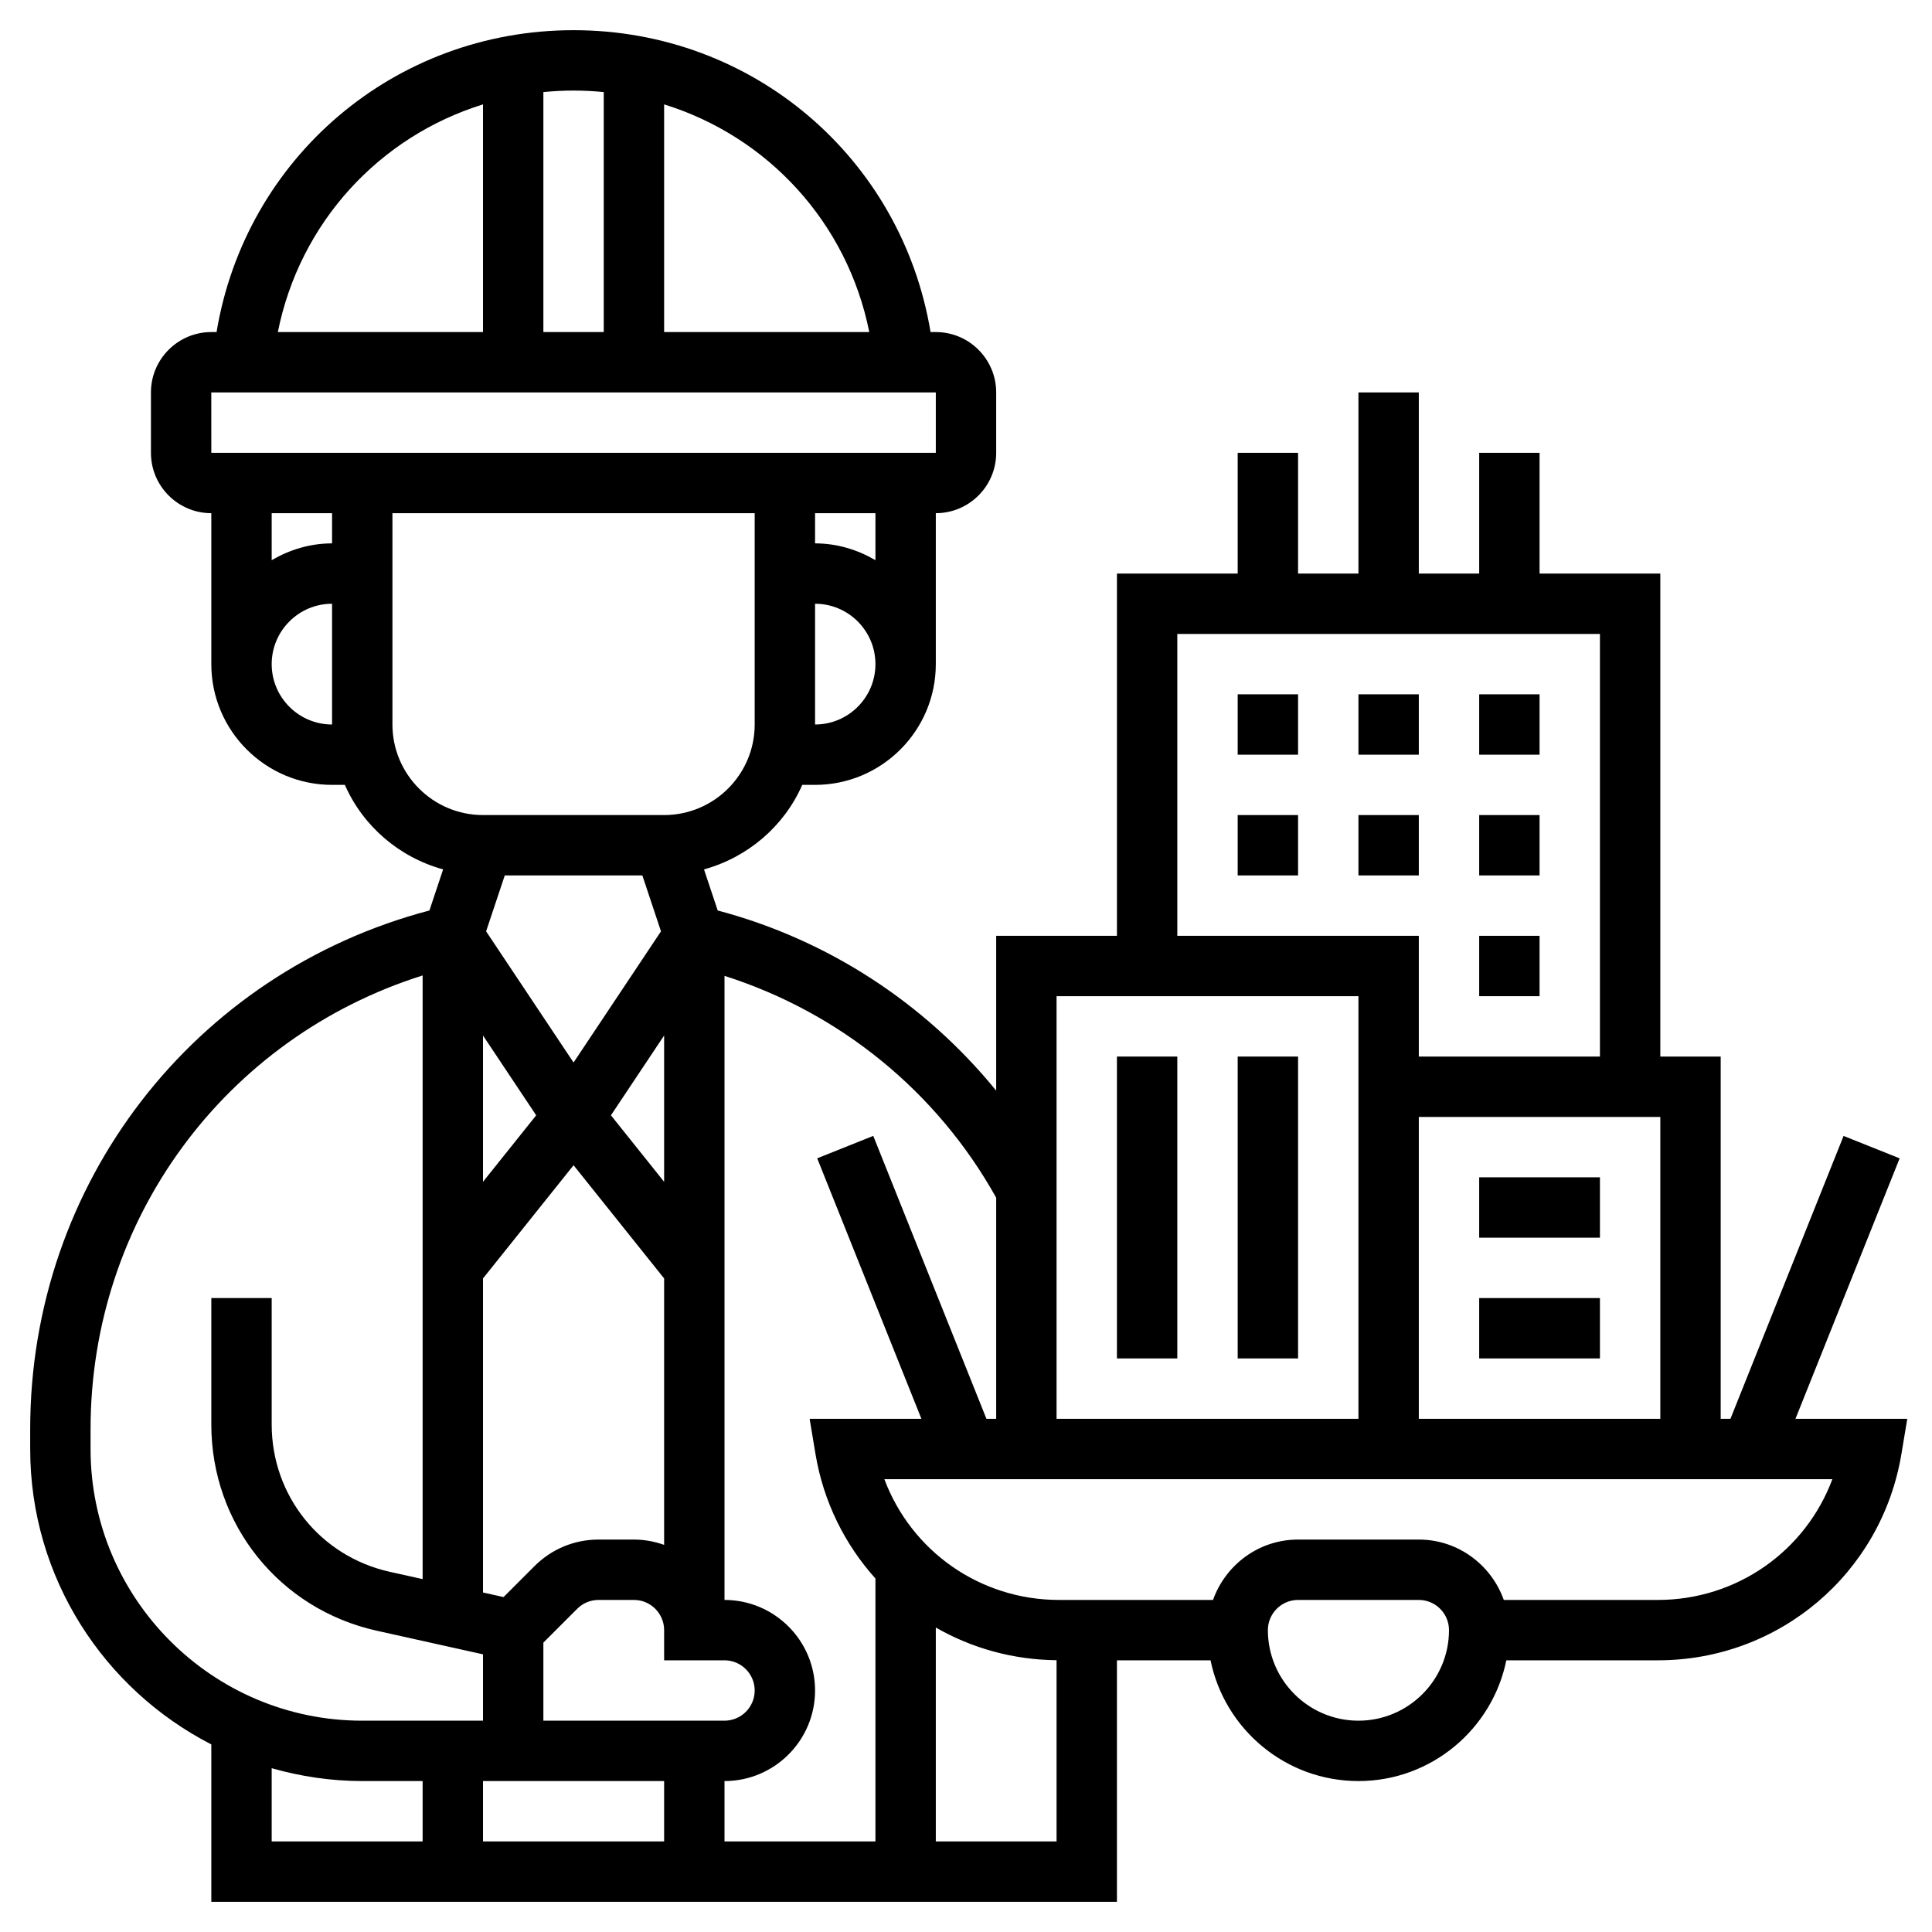
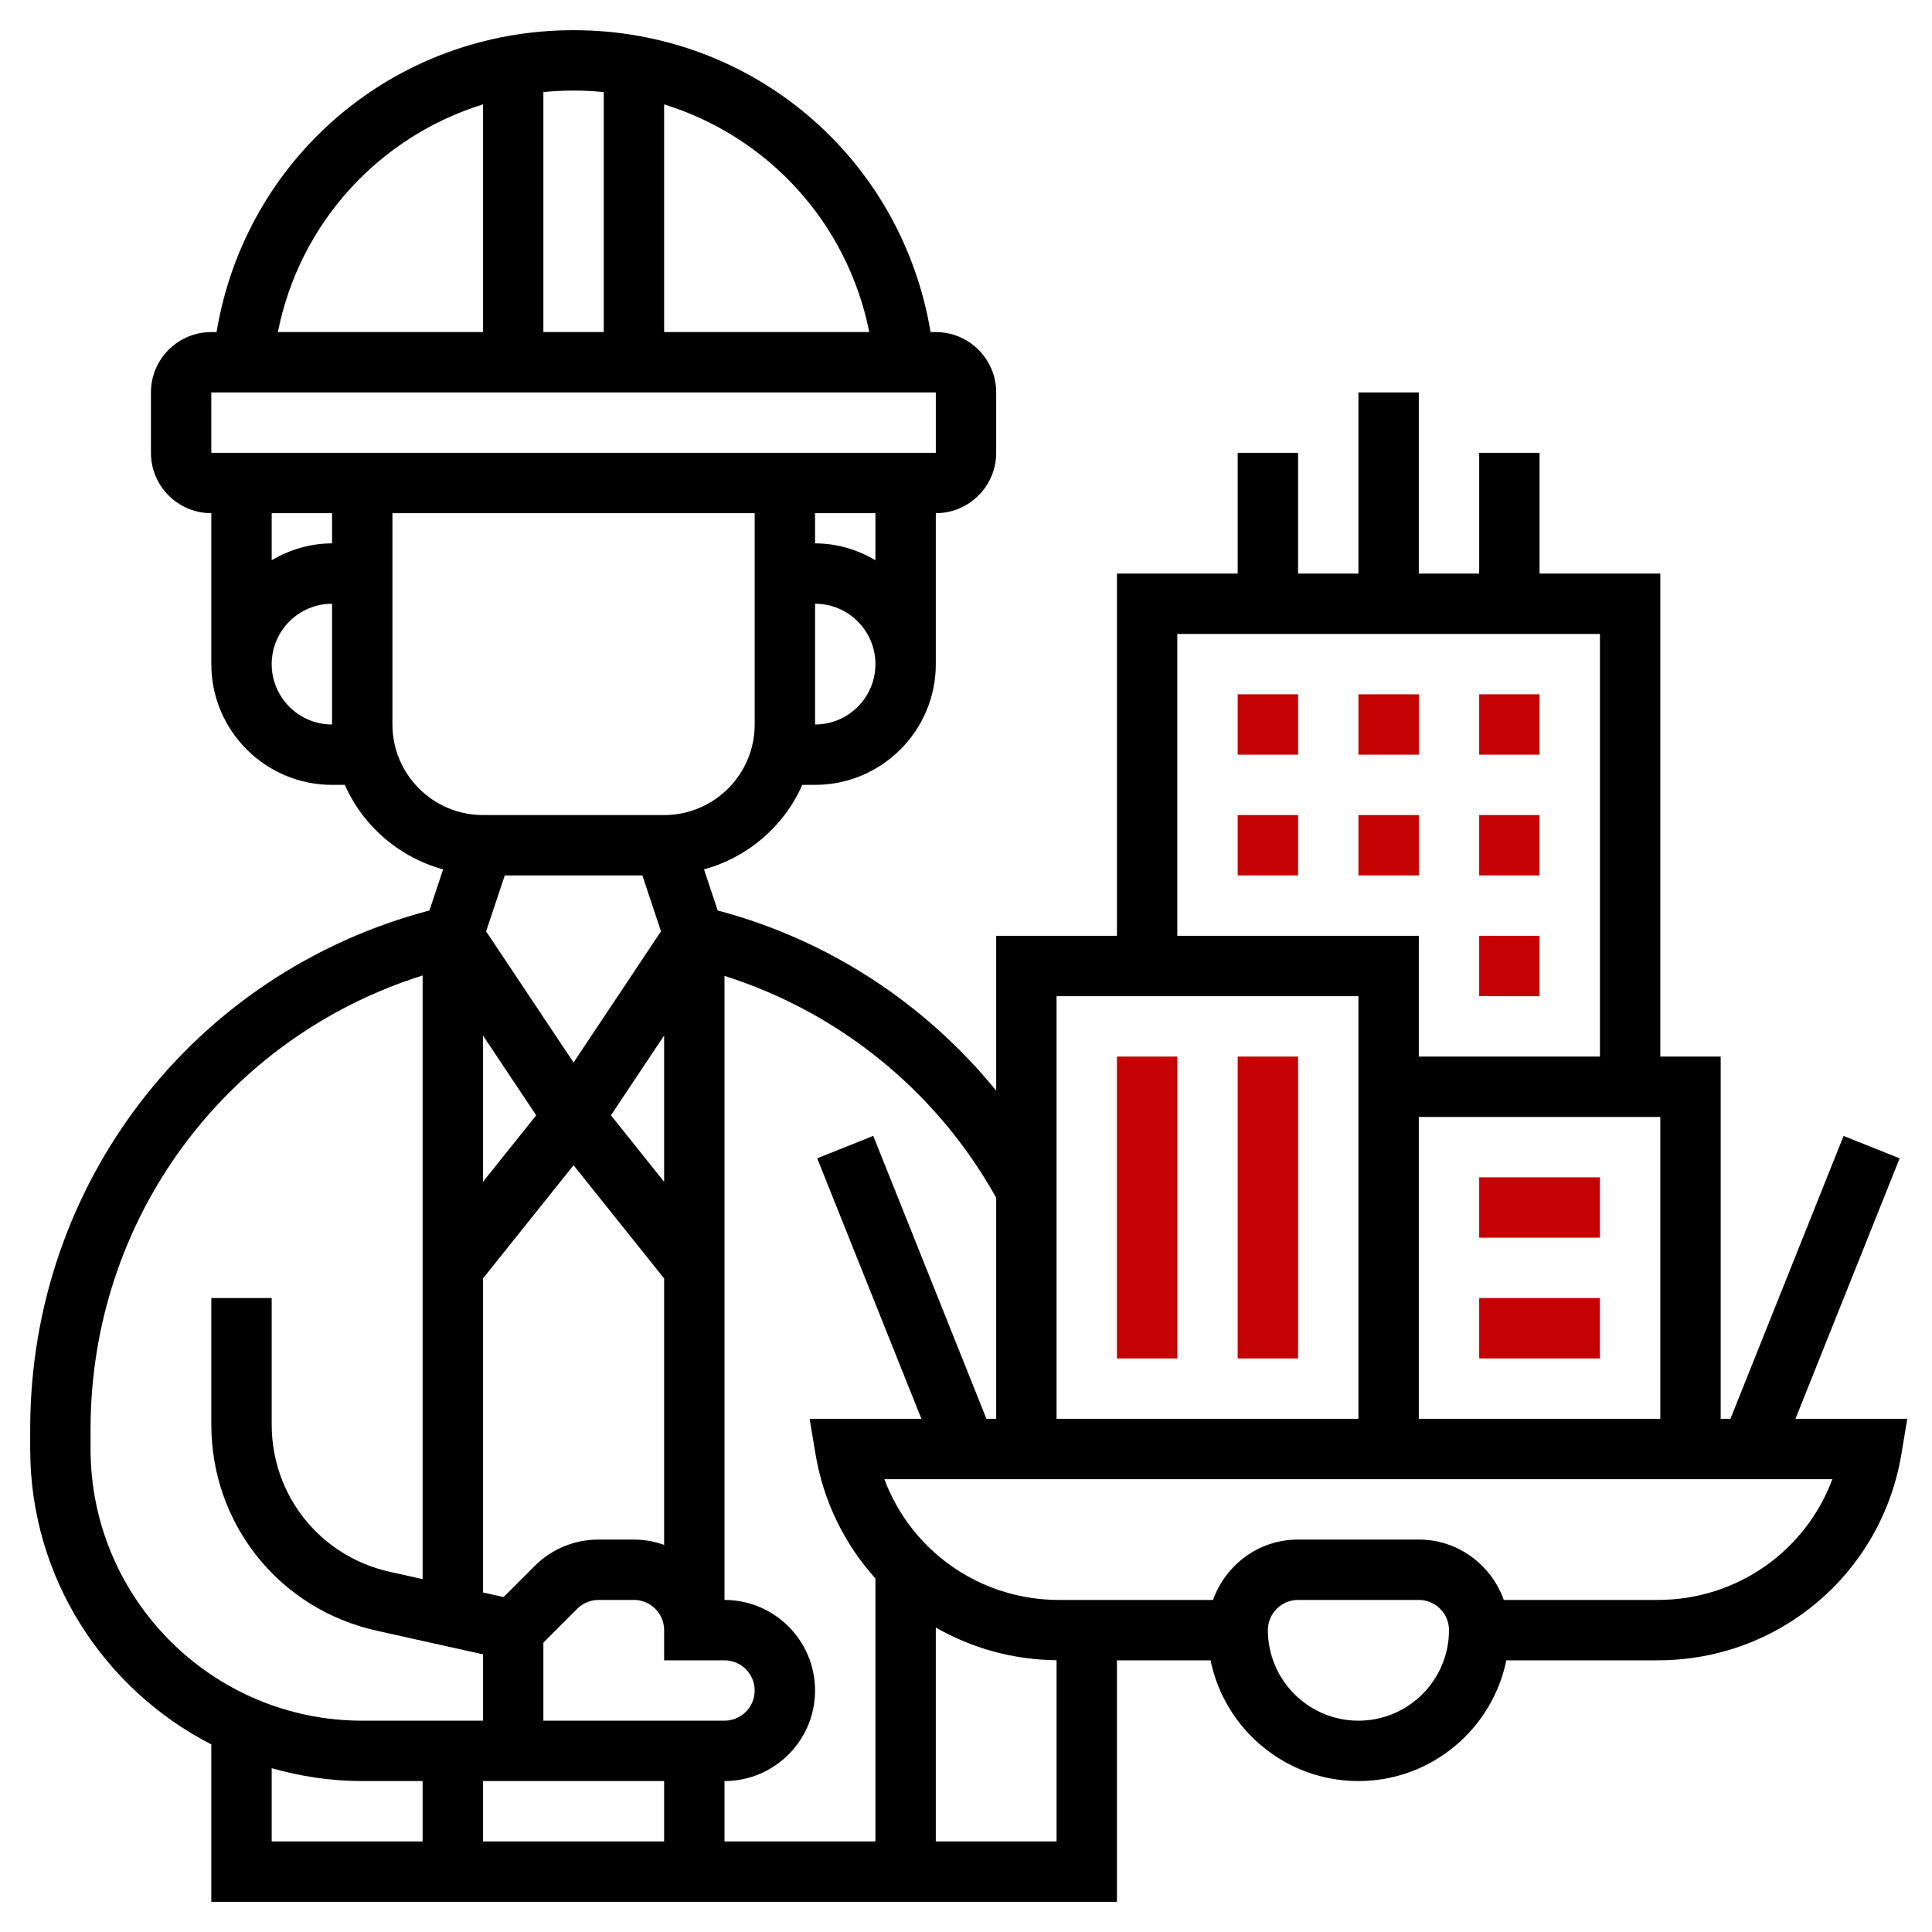
<svg xmlns="http://www.w3.org/2000/svg" id="Layer_5" enable-background="new 0 0 64 64" height="512" viewBox="0 0 64 64" width="512">
  <g>
    <path d="m59.477 47 3.451-8.628-1.857-.743-3.748 9.371h-.323v-12h-2v-16h-4v-4h-2v4h-2v-6h-2v6h-2v-4h-2v4h-4v12h-4v5.129c-2.357-2.894-5.574-5.002-9.225-5.968l-.454-1.361c1.458-.403 2.656-1.434 3.255-2.8h.424c2.206 0 4-1.794 4-4v-5c1.103 0 2-.897 2-2v-2c0-1.103-.897-2-2-2h-.174c-.957-5.76-5.883-10-11.826-10s-10.869 4.24-11.826 10h-.174c-1.103 0-2 .897-2 2v2c0 1.103.897 2 2 2v5c0 2.206 1.794 4 4 4h.424c.6 1.366 1.797 2.398 3.255 2.8l-.454 1.361c-7.815 2.061-13.225 9.047-13.225 17.181v.658c0 4.264 2.444 7.961 6 9.786v5.214h30v-8h3.101c.465 2.279 2.484 4 4.899 4s4.434-1.721 4.899-4h5.019c4.015 0 7.409-2.875 8.069-6.835l.194-1.165zm-12.477 0v-10h8v10zm-8-26h14v14h-6v-4h-8zm6 12v14h-10v-14zm-12 6.676v7.324h-.323l-3.749-9.372-1.857.743 3.452 8.629h-3.703l.194 1.165c.265 1.59.976 3.001 1.986 4.125v8.71h-5v-2c1.654 0 3-1.346 3-3s-1.346-3-3-3v-20.673c3.813 1.212 7.038 3.828 9 7.349zm-11.721-10.676.617 1.852-2.896 4.345-2.897-4.345.618-1.852zm.721 10.149-1.762-2.203 1.762-2.643zm-6 0v-4.846l1.762 2.643zm0 3.201 3-3.75 3 3.75v8.826c-.314-.111-.649-.176-1-.176h-1.171c-.801 0-1.555.312-2.122.879l-1.026 1.026-.681-.152zm2 12.064 1.121-1.121c.189-.189.441-.293.708-.293h1.171c.551 0 1 .449 1 1v1h2c.551 0 1 .449 1 1s-.449 1-1 1h-6zm4 4.586v2h-6v-2zm5-35v-4c1.103 0 2 .897 2 2s-.897 2-2 2zm2-5.444c-.591-.344-1.268-.556-2-.556v-1h2zm-.204-7.556h-6.796v-7.542c3.435 1.065 6.07 3.914 6.796 7.542zm-8.796-7.95v7.95h-2v-7.95c.329-.032.662-.05 1-.05s.671.018 1 .05zm-4 .408v7.542h-6.796c.726-3.628 3.361-6.477 6.796-7.542zm-9.001 9.542h.001 24v2h-24zm4.001 4v1c-.732 0-1.409.212-2 .556v-1.556zm-2 5c0-1.103.897-2 2-2v4c-1.103 0-2-.897-2-2zm4 2v-7h12v7c0 1.654-1.346 3-3 3h-6c-1.654 0-3-1.346-3-3zm-10 24v-.658c0-6.96 4.464-12.968 11-15.029v19.997l-1.085-.241c-2.305-.513-3.915-2.52-3.915-4.882v-4.187h-2v4.187c0 3.306 2.254 6.116 5.481 6.833l3.519.782v2.198h-4c-4.962 0-9-4.038-9-9zm6 10.574c.955.271 1.959.426 3 .426h2v2h-5zm22 2.426v-7.086c1.183.68 2.55 1.068 4 1.083v6.003zm14-4c-1.654 0-3-1.346-3-3 0-.551.449-1 1-1h4c.551 0 1 .449 1 1 0 1.654-1.346 3-3 3zm9.917-4h-5.102c-.414-1.161-1.514-2-2.816-2h-4c-1.302 0-2.402.839-2.816 2h-5.102c-2.624 0-4.896-1.625-5.785-4h31.404c-.887 2.375-3.158 4-5.783 4z" />
-     <path d="m49 23h2v2h-2z" />
-     <path d="m45 23h2v2h-2z" />
-     <path d="m41 23h2v2h-2z" />
-     <path d="m49 27h2v2h-2z" />
-     <path d="m41 27h2v2h-2z" />
-     <path d="m45 27h2v2h-2z" />
-     <path d="m49 31h2v2h-2z" />
-     <path d="m37 35h2v10h-2z" />
-     <path d="m41 35h2v10h-2z" />
-     <path d="m49 39h4v2h-4z" />
-     <path d="m49 43h4v2h-4z" />
+     <path d="m49 23h2v2h-2z" fill="#c40201" />
+     <path d="m45 23h2v2h-2z" fill="#c40201" />
+     <path d="m41 23h2v2h-2z" fill="#c40201" />
+     <path d="m49 27h2v2h-2z" fill="#c40201" />
+     <path d="m41 27h2v2h-2z" fill="#c40201" />
+     <path d="m45 27h2v2h-2z" fill="#c40201" />
+     <path d="m49 31h2v2h-2z" fill="#c40201" />
+     <path d="m37 35h2v10h-2z" fill="#c40201" />
+     <path d="m41 35h2v10h-2z" fill="#c40201" />
+     <path d="m49 39h4v2h-4z" fill="#c40201" />
+     <path d="m49 43h4v2h-4z" fill="#c40201" />
  </g>
</svg>
